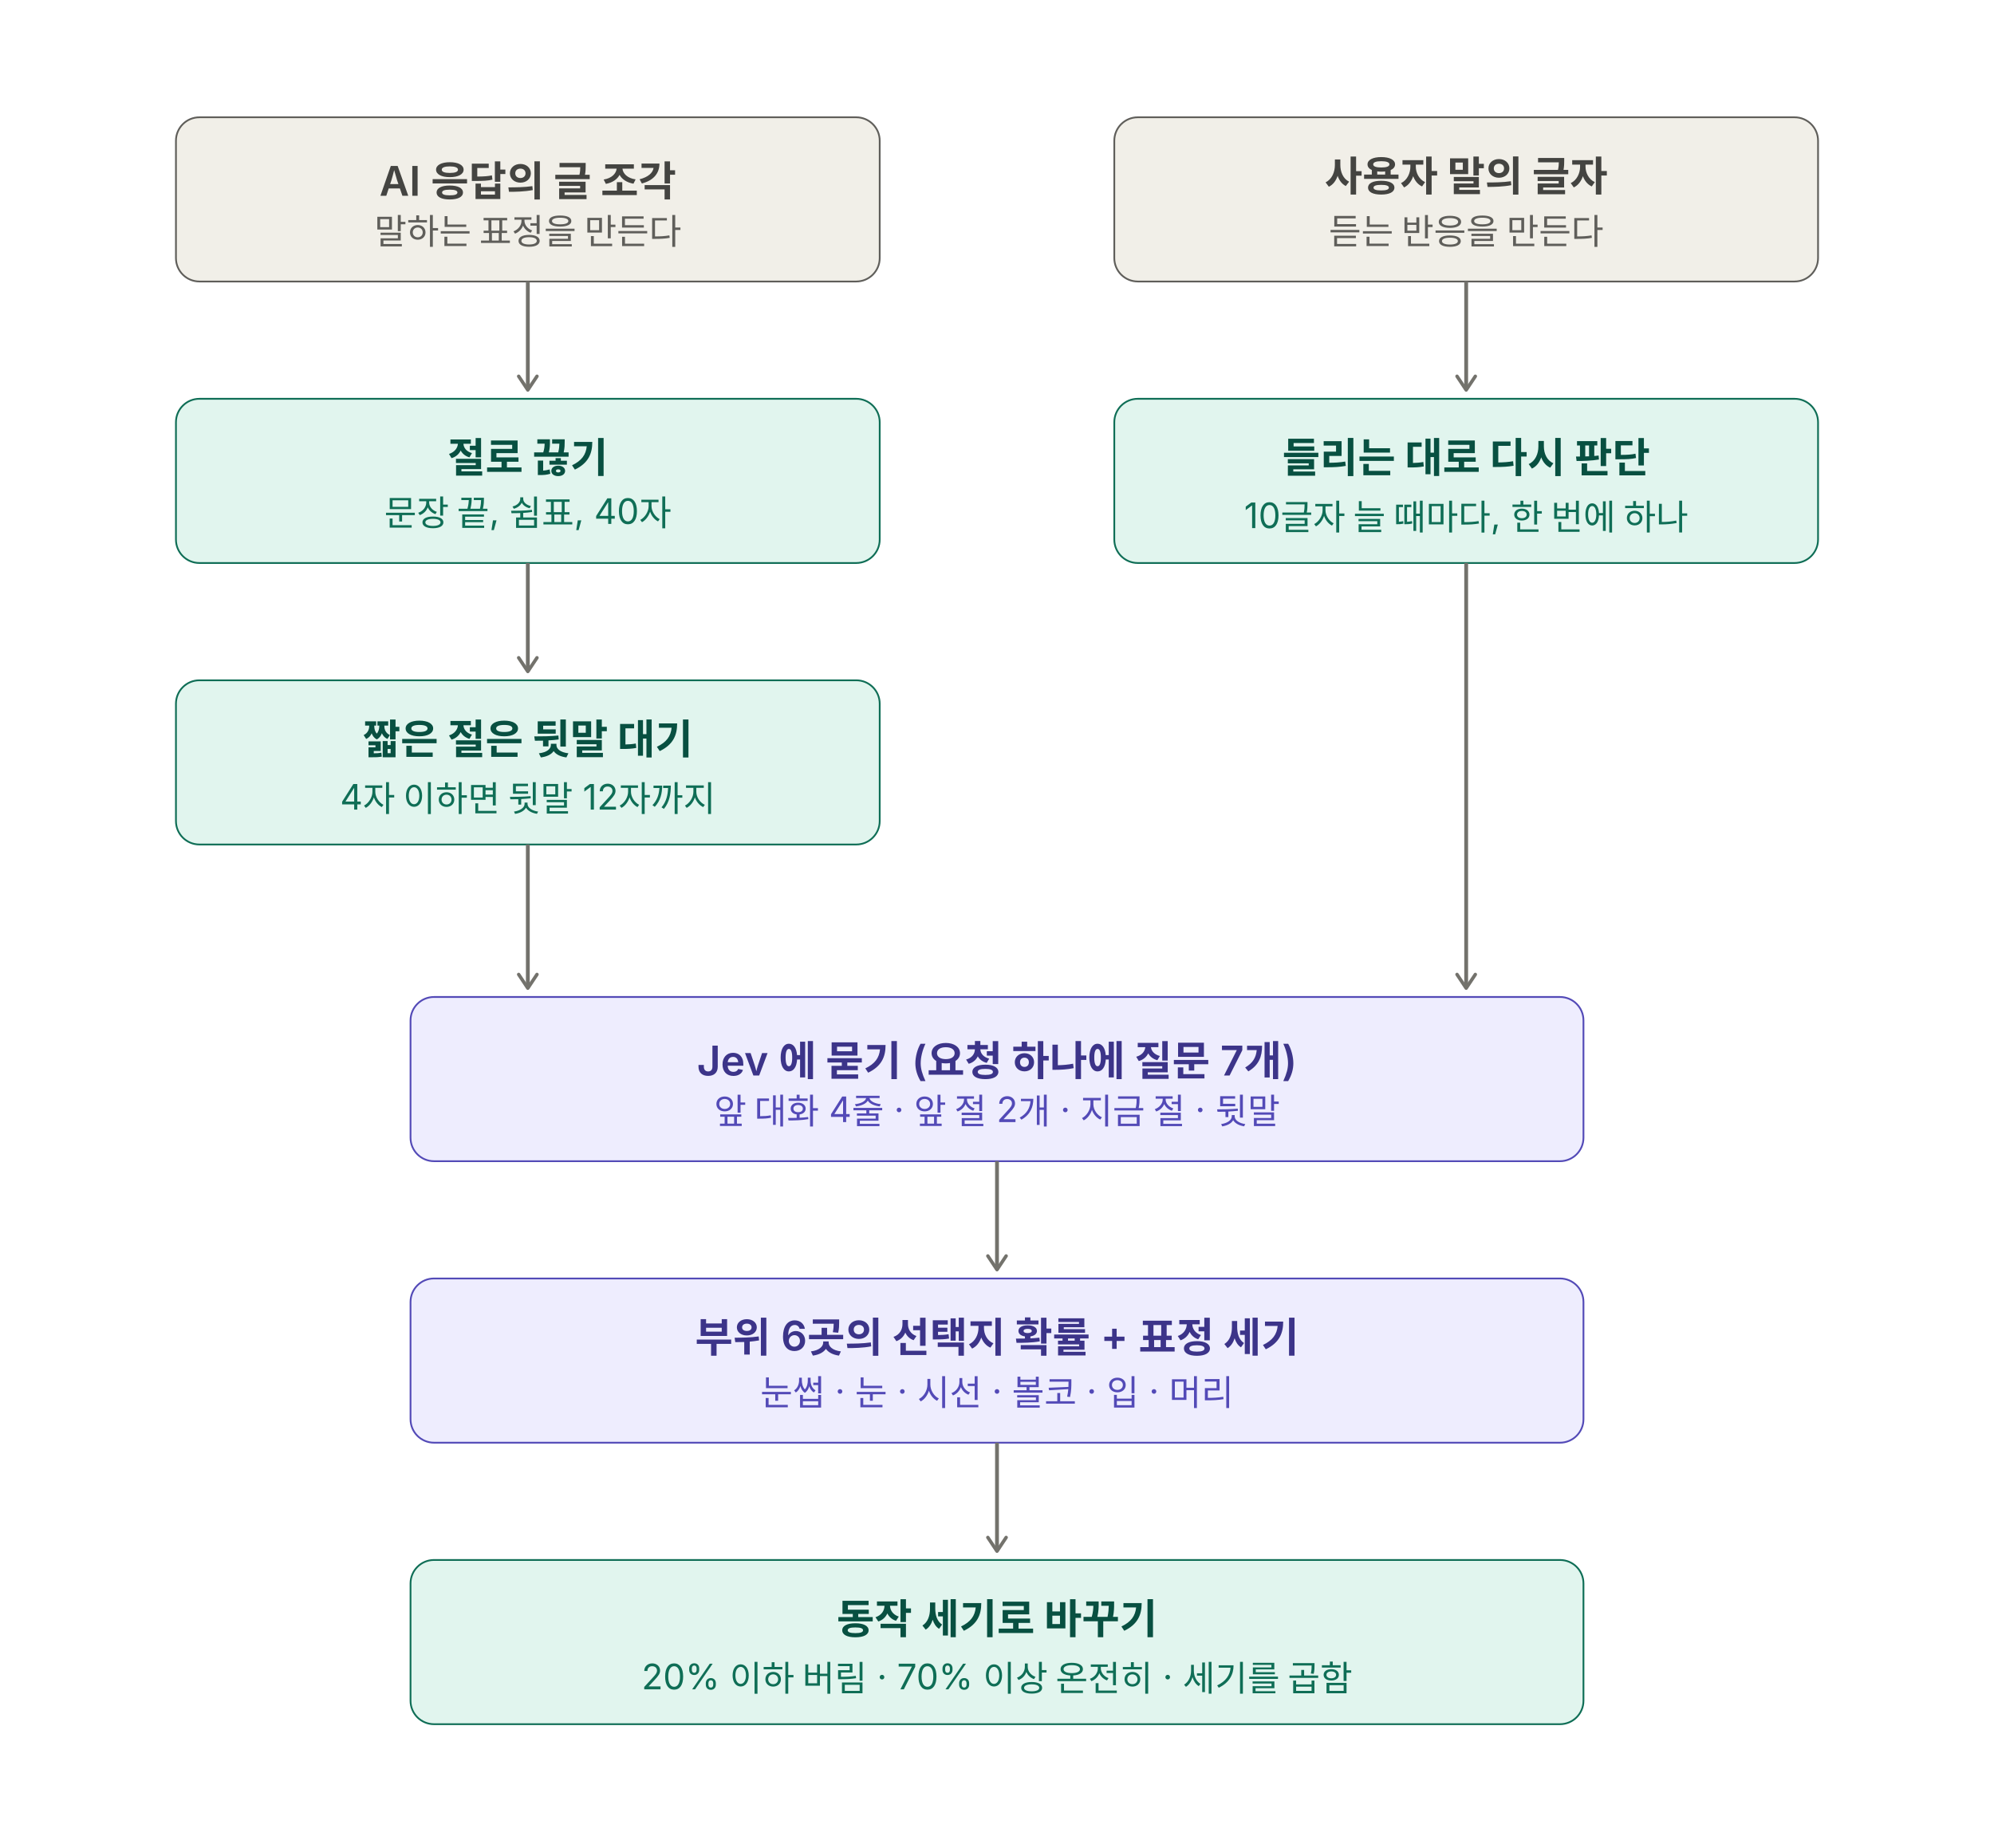
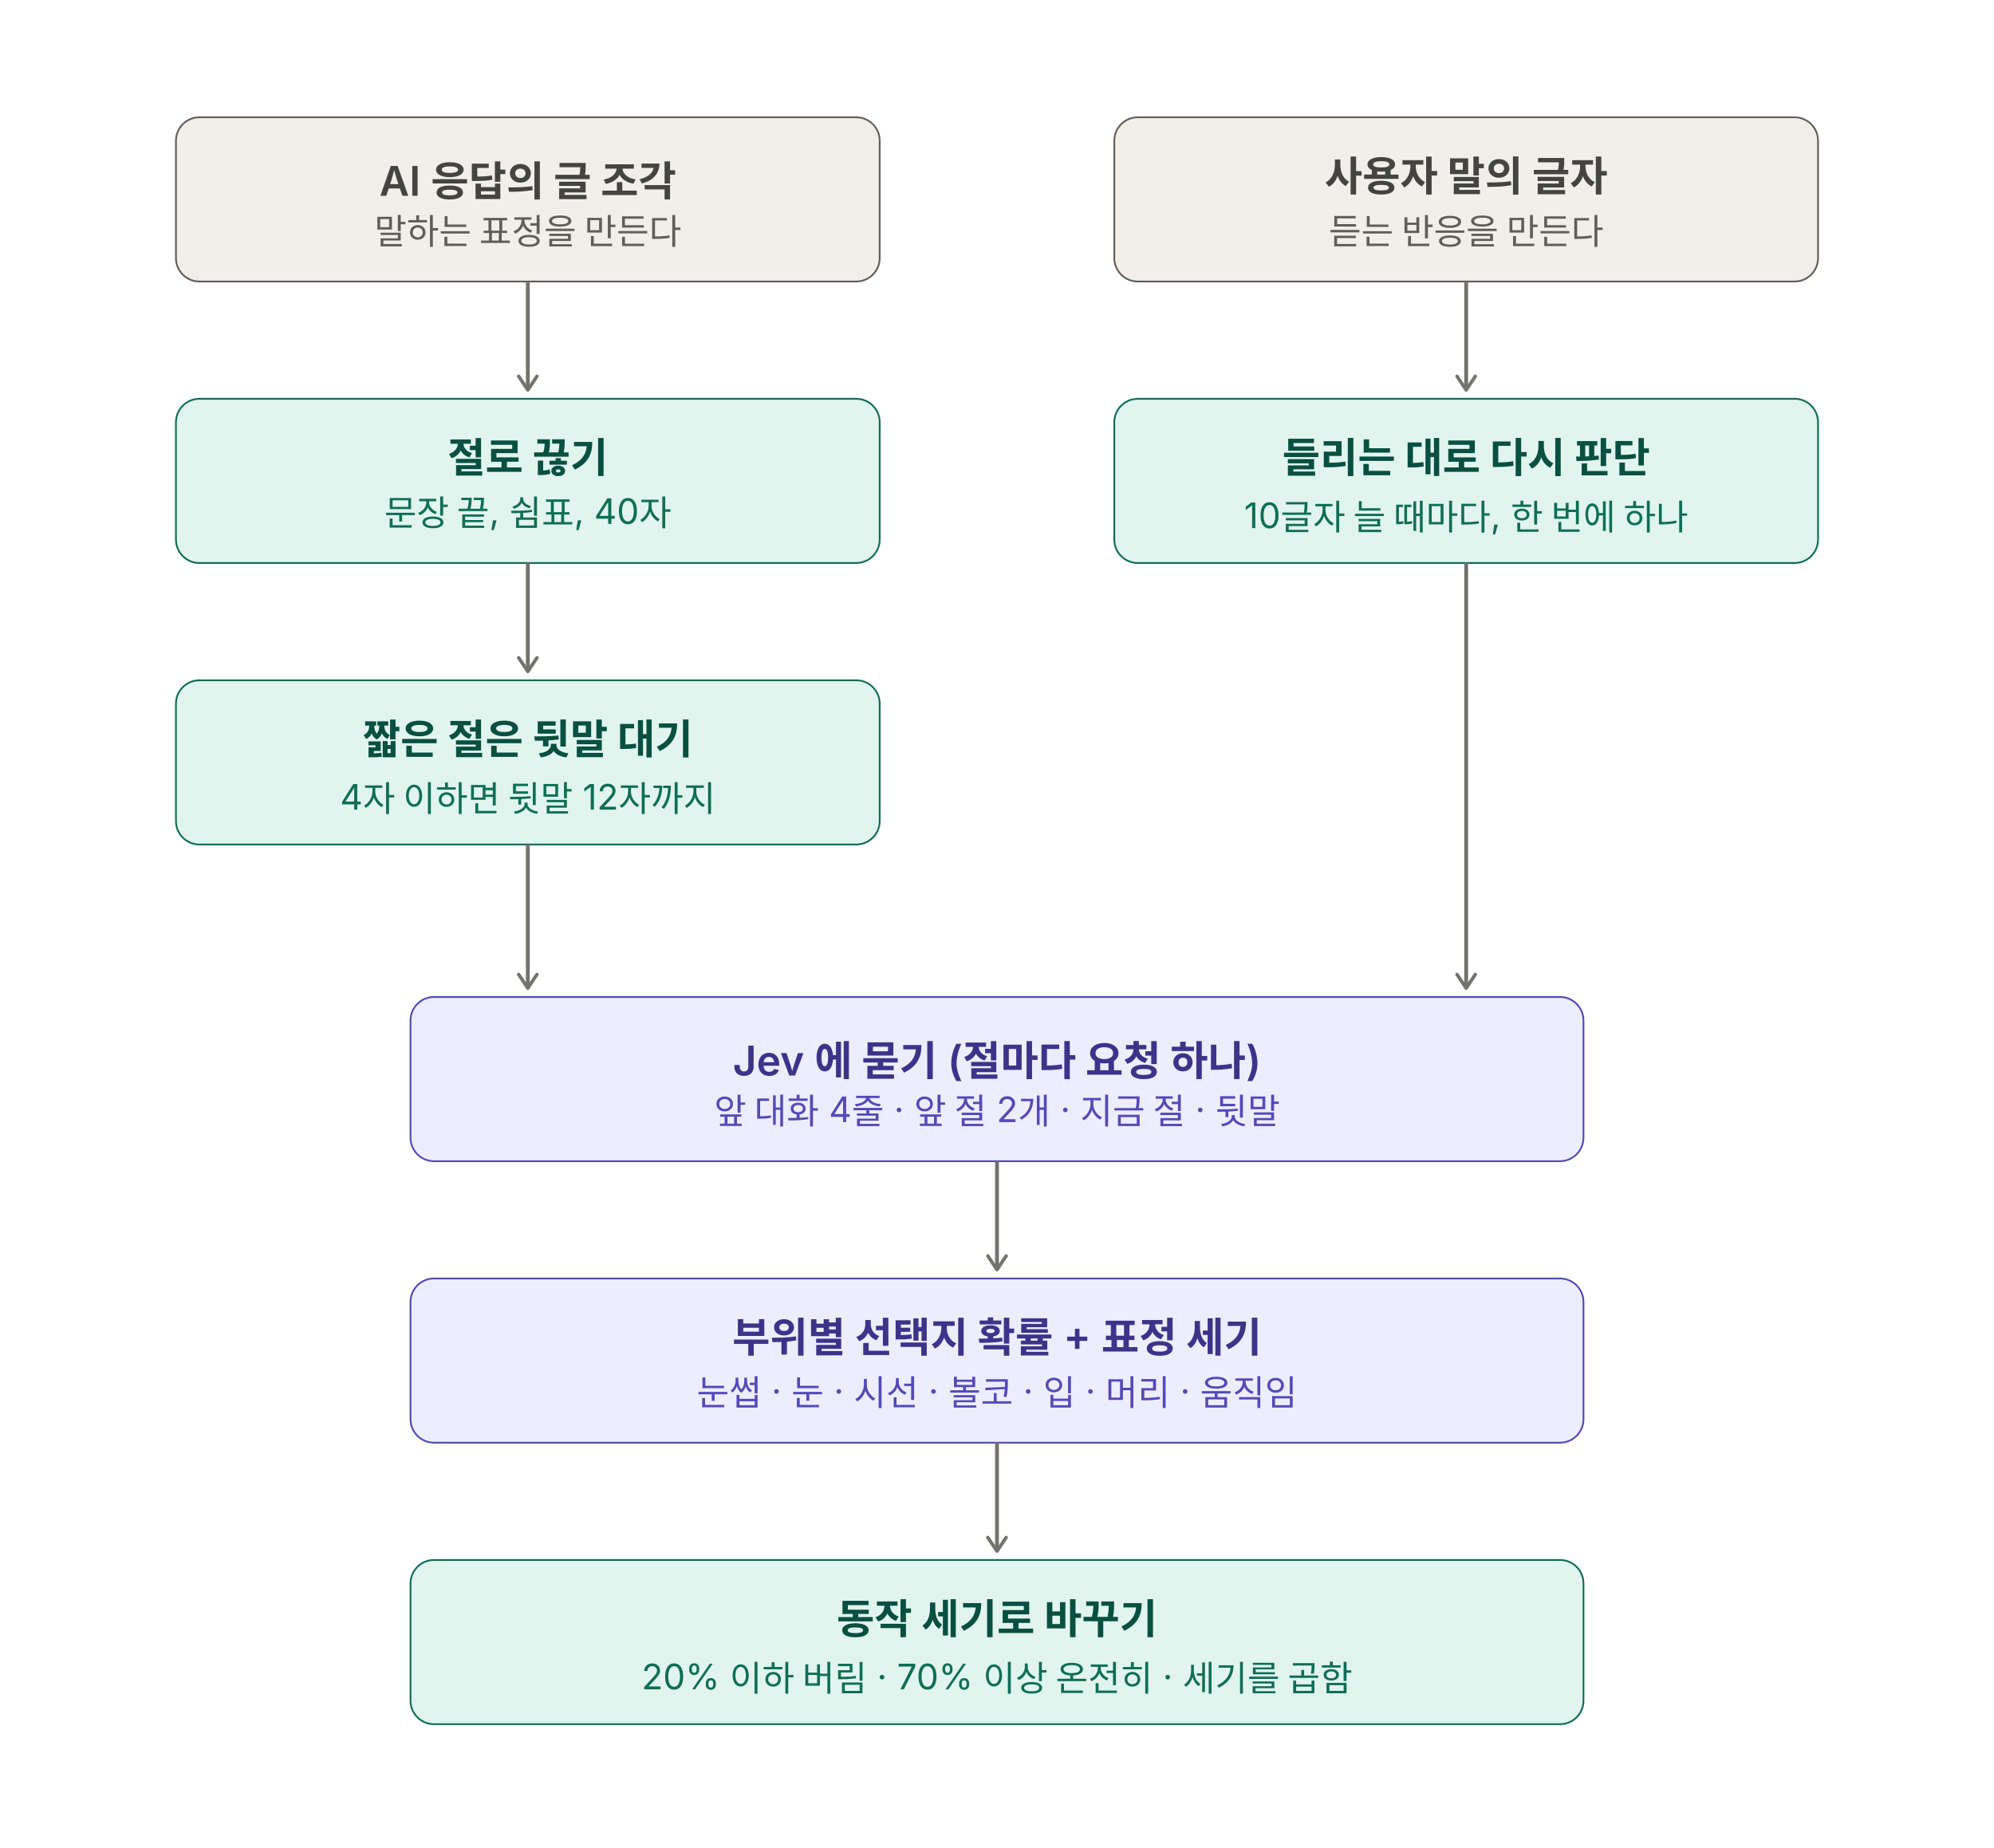
<svg xmlns="http://www.w3.org/2000/svg" viewBox="0 0 680 630" width="680" height="630" role="img">
  <style>text{font-family:-apple-system,'Segoe UI','Apple SD Gothic Neo','Malgun Gothic','Noto Sans KR',sans-serif}.ti{font-size:14px;font-weight:600}.su,.sm{font-size:12px}.big{font-size:14px;font-weight:600}rect{stroke-width:0.6}.ln{fill:none;stroke-width:1.3}.dash{stroke-dasharray:4 3;stroke-width:0.9}.purple rect{fill:#EEEDFE;stroke:#534AB7}.purple .ti{fill:#3C3489}.purple .su{fill:#534AB7}.teal rect{fill:#E1F5EE;stroke:#0F6E56}.teal .ti{fill:#085041}.teal .su{fill:#0F6E56}.gray rect{fill:#F1EFE8;stroke:#5F5E5A}.gray .ti{fill:#444441}.gray .su{fill:#5F5E5A}.ln{stroke:#73726c}.tx{fill:#2C2C2A}.mu{fill:#5F5E5A}.ct{stroke:#B4B2A9}@media (prefers-color-scheme:dark){.purple rect{fill:#3C3489;stroke:#AFA9EC}.purple .ti{fill:#CECBF6}.purple .su{fill:#AFA9EC}.teal rect{fill:#085041;stroke:#5DCAA5}.teal .ti{fill:#9FE1CB}.teal .su{fill:#5DCAA5}.gray rect{fill:#444441;stroke:#B4B2A9}.gray .ti{fill:#D3D1C7}.gray .su{fill:#B4B2A9}.ln{stroke:#9c9a92}.tx{fill:#D3D1C7}.mu{fill:#B4B2A9}.ct{stroke:#5F5E5A}}</style>
  <defs>
    <marker id="a" viewBox="0 0 10 10" refX="8" refY="5" markerWidth="6" markerHeight="6" orient="auto-start-reverse">
      <path d="M2 1L8 5L2 9" fill="none" stroke="context-stroke" stroke-width="1.5" stroke-linecap="round" stroke-linejoin="round" />
    </marker>
  </defs>
  <g class="gray">
    <rect x="60" y="40" width="240" height="56" rx="8" />
    <text class="ti" x="180" y="59" text-anchor="middle" dominant-baseline="central">AI 응답의 글 조각</text>
    <text class="su" x="180" y="78" text-anchor="middle" dominant-baseline="central">말하는 표정을 만든다</text>
  </g>
  <g class="gray">
    <rect x="380" y="40" width="240" height="56" rx="8" />
    <text class="ti" x="500" y="59" text-anchor="middle" dominant-baseline="central">사용자 말의 글자</text>
    <text class="su" x="500" y="78" text-anchor="middle" dominant-baseline="central">듣는 반응을 만든다</text>
  </g>
  <g class="teal">
    <rect x="60" y="136" width="240" height="56" rx="8" />
    <text class="ti" x="180" y="155" text-anchor="middle" dominant-baseline="central">절로 끊기</text>
    <text class="su" x="180" y="174" text-anchor="middle" dominant-baseline="central">문장 끝, 쉼표, 40자</text>
  </g>
  <g class="teal">
    <rect x="380" y="136" width="240" height="56" rx="8" />
    <text class="ti" x="500" y="155" text-anchor="middle" dominant-baseline="central">들리는 대로 다시 판단</text>
    <text class="su" x="500" y="174" text-anchor="middle" dominant-baseline="central">10글자 늘 때마다, 한 번에 하나</text>
  </g>
  <g class="teal">
    <rect x="60" y="232" width="240" height="56" rx="8" />
    <text class="ti" x="180" y="251" text-anchor="middle" dominant-baseline="central">짧은 절은 뒷말 대기</text>
    <text class="su" x="180" y="270" text-anchor="middle" dominant-baseline="central">4자 이하면 뒷말 12자까지</text>
  </g>
  <path class="ln" d="M180 96 L180 133" marker-end="url(#a)" />
  <path class="ln" d="M500 96 L500 133" marker-end="url(#a)" />
  <path class="ln" d="M180 192 L180 229" marker-end="url(#a)" />
  <path class="ln" d="M180 288 L180 337" marker-end="url(#a)" />
  <path class="ln" d="M500 192 L500 337" marker-end="url(#a)" />
  <g class="purple">
    <rect x="140" y="340" width="400" height="56" rx="8" />
-     <text class="ti" x="340" y="359" text-anchor="middle" dominant-baseline="central">Jev 에 묻기 (요청 하나에 질문 7개)</text>
+     <text class="ti" x="340" y="359" text-anchor="middle" dominant-baseline="central">Jev 에 묻기 (절마다 요청 하나)</text>
    <text class="su" x="340" y="378" text-anchor="middle" dominant-baseline="central">앞 대화 4줄 · 앞 절 2개 · 지금 절 · 뒷말</text>
  </g>
  <path class="ln" d="M340 396 L340 433" marker-end="url(#a)" />
  <g class="purple">
    <rect x="140" y="436" width="400" height="56" rx="8" />
-     <text class="ti" x="340" y="455" text-anchor="middle" dominant-baseline="central">부위 6곳의 선택지 확률 + 표정 세기</text>
-     <text class="su" x="340" y="474" text-anchor="middle" dominant-baseline="central">눈썹 · 눈 · 시선 · 볼코 · 입 · 머리</text>
+     <text class="ti" x="340" y="455" text-anchor="middle" dominant-baseline="central">부위별 선택지 확률 + 표정 세기</text>
+     <text class="su" x="340" y="474" text-anchor="middle" dominant-baseline="central">눈썹 · 눈 · 시선 · 볼코 · 입 · 머리 · 움직임</text>
  </g>
  <path class="ln" d="M340 492 L340 529" marker-end="url(#a)" />
  <g class="teal">
    <rect x="140" y="532" width="400" height="56" rx="8" />
    <text class="ti" x="340" y="551" text-anchor="middle" dominant-baseline="central">동작 세기로 바꾸기</text>
    <text class="su" x="340" y="570" text-anchor="middle" dominant-baseline="central">20% 이하 버림 · 70% 이상 온전히 · 세기를 곱함</text>
  </g>
</svg>
